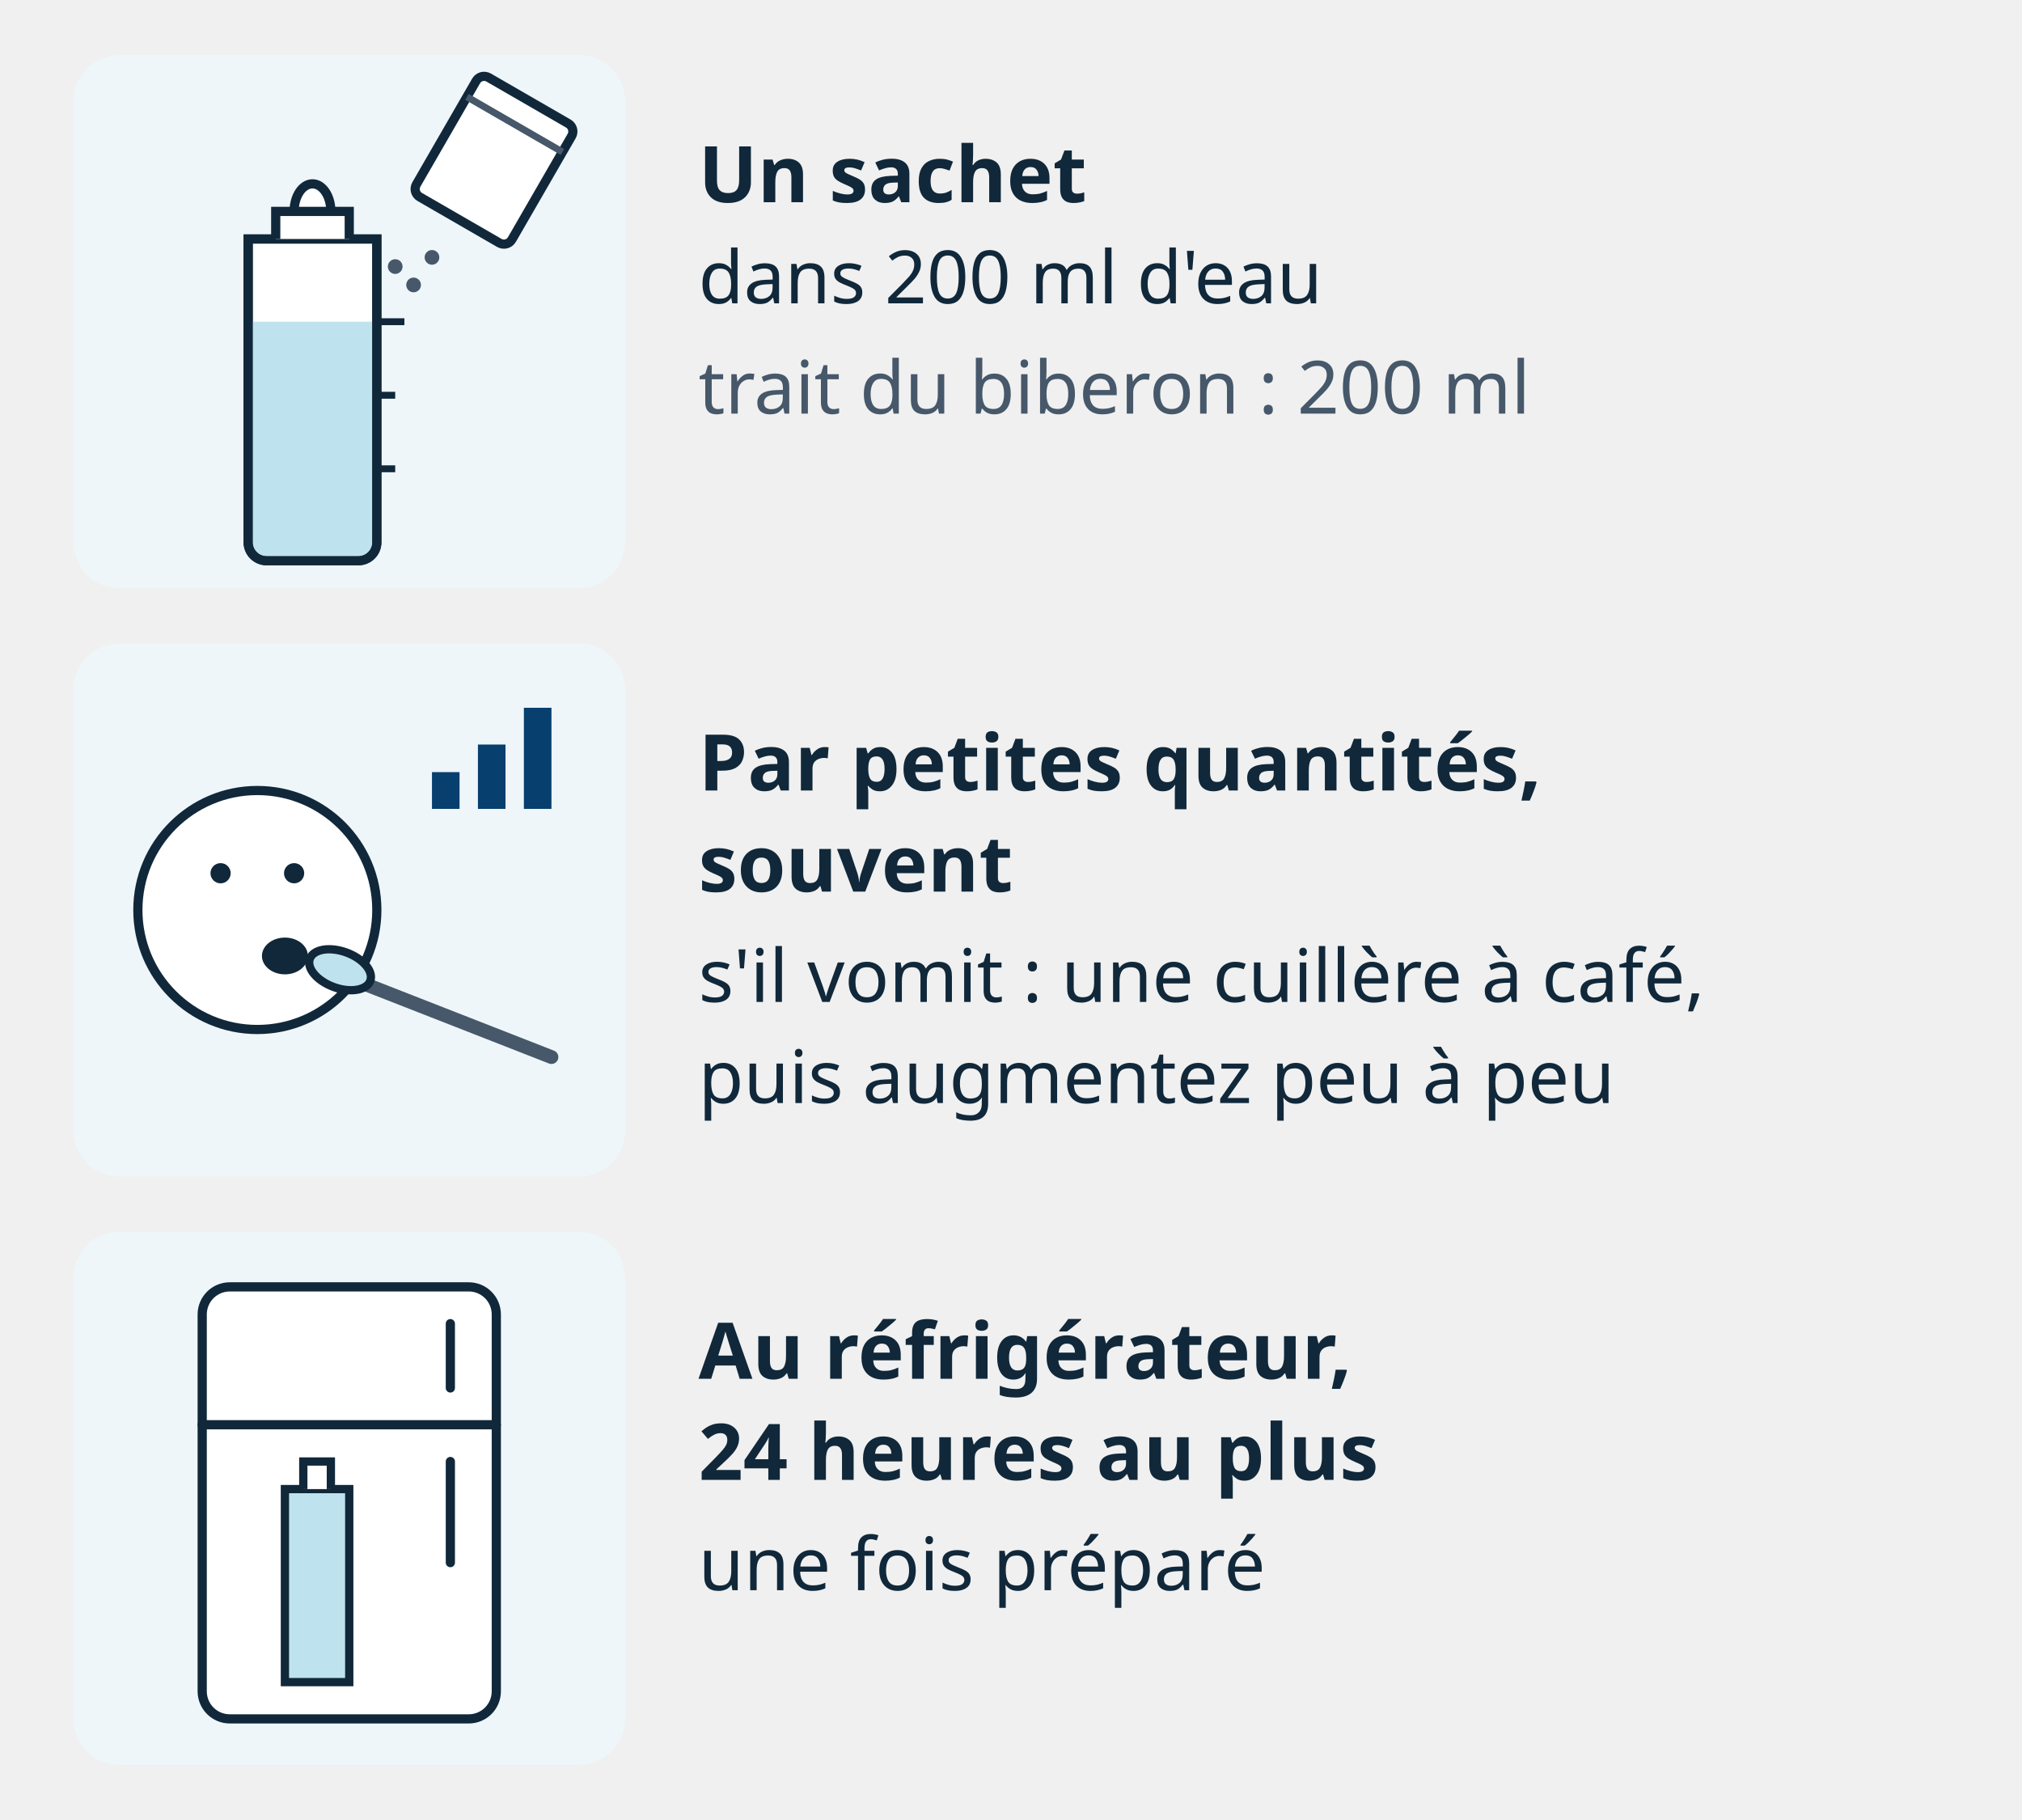
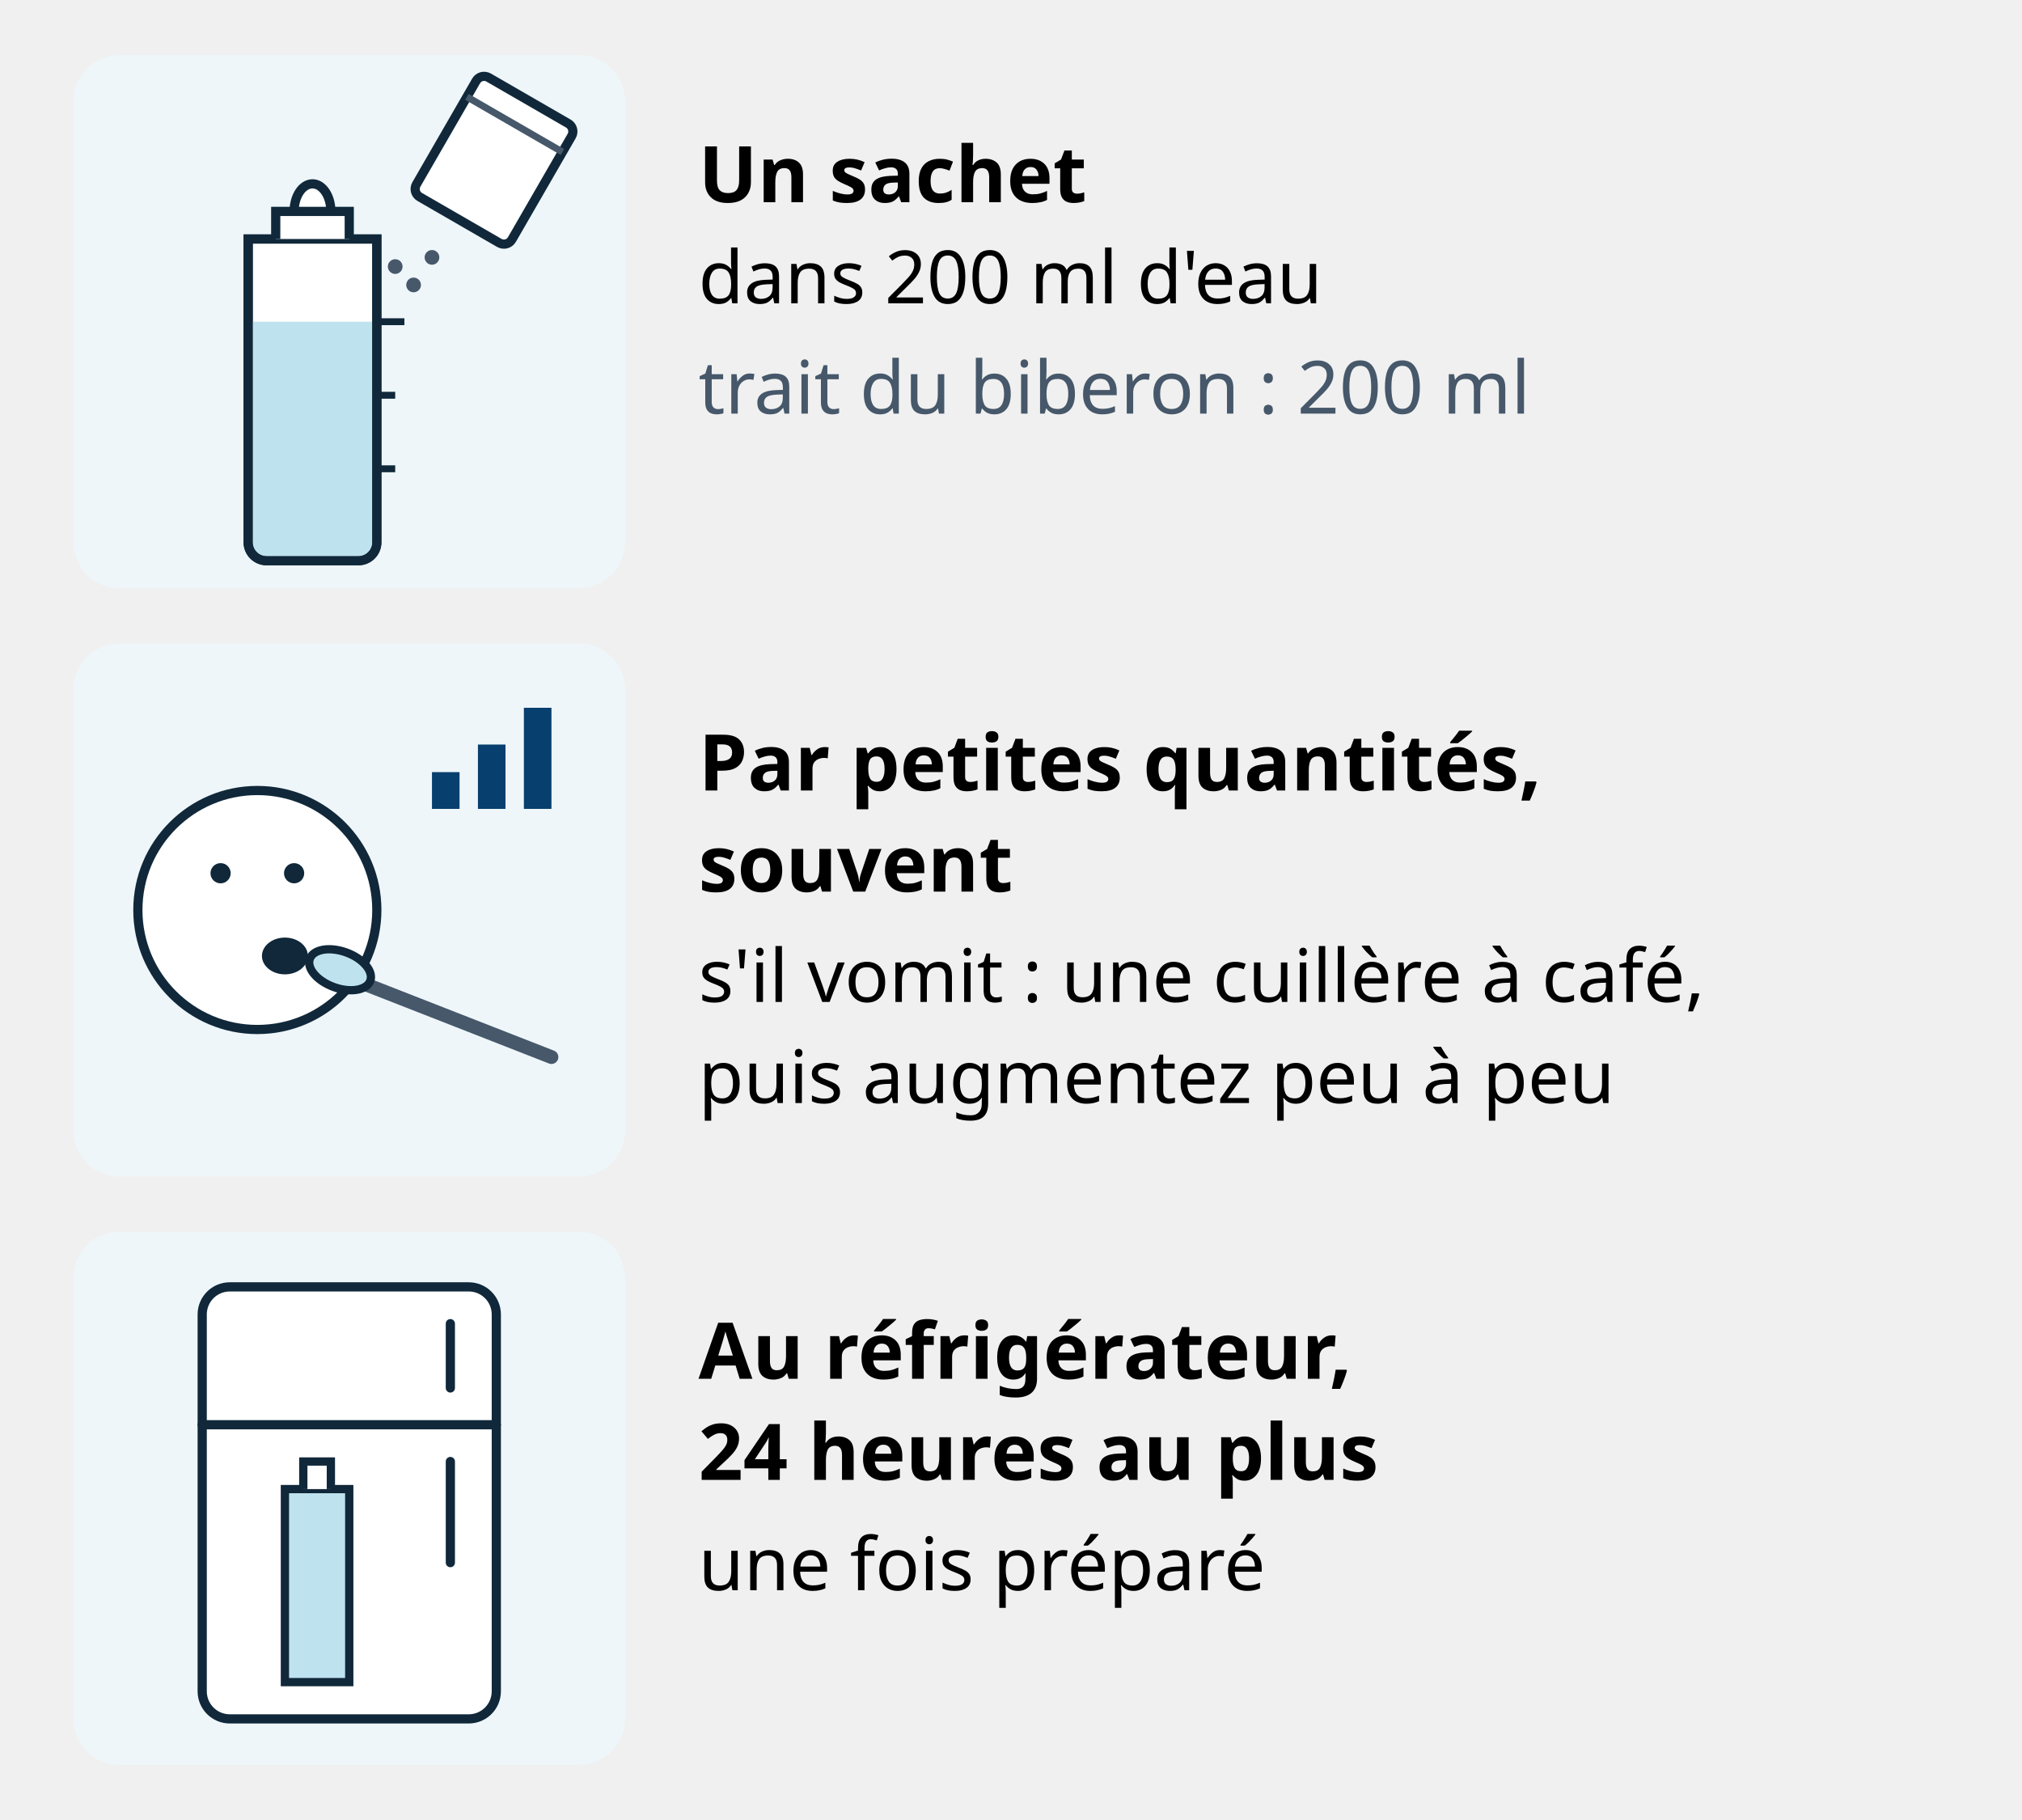
- <svg xmlns="http://www.w3.org/2000/svg" viewBox="0 0 440 396" width="440" height="396" font-family="'Atkinson Hyperlegible Next Variable', system-ui, sans-serif" font-size="16" fill="#10283a">
+ <svg xmlns="http://www.w3.org/2000/svg" viewBox="0 0 440 396" width="440" height="396" font-family="'Atkinson Hyperlegible Next Variable', system-ui, sans-serif" font-size="16" fill="currentColor">
  <rect x="16" y="12" width="120" height="116" rx="10" fill="#eef6fa" />
  <path d="M54 52 H82 V118 a4 4 0 0 1 -4 4 H58 a4 4 0 0 1 -4 -4 Z" fill="#ffffff" stroke="#10283a" stroke-width="2" />
  <path d="M55 70 H81 V118 a3 3 0 0 1 -3 3 H58 a3 3 0 0 1 -3 -3 Z" fill="#bfe3ee" />
  <path d="M54 52 H82 V118 a4 4 0 0 1 -4 4 H58 a4 4 0 0 1 -4 -4 Z" fill="none" stroke="#10283a" stroke-width="2" />
  <path d="M60 52 V46 H76 V52 M64 46 a4 6 0 0 1 8 0" fill="#ffffff" stroke="#10283a" stroke-width="2" />
  <path d="M82 70 H88 M82 86 H86 M82 102 H86" stroke="#10283a" stroke-width="1.5" />
  <g transform="rotate(30 108 34)">
    <rect x="96" y="20" width="24" height="30" rx="2" fill="#ffffff" stroke="#10283a" stroke-width="2" />
    <path d="M96 26 H120" stroke="#46586a" stroke-width="1.5" />
  </g>
  <g fill="#46586a">
    <circle cx="94" cy="56" r="1.6" />
    <circle cx="90" cy="62" r="1.6" />
    <circle cx="86" cy="58" r="1.6" />
  </g>
  <text x="152" y="44" font-size="17" font-weight="700">Un sachet</text>
  <text x="152" y="66">dans 200 ml d'eau</text>
  <text x="152" y="90" fill="#46586a">trait du biberon : 200 ml</text>
  <rect x="16" y="140" width="120" height="116" rx="10" fill="#eef6fa" />
  <circle cx="56" cy="198" r="26" fill="#ffffff" stroke="#10283a" stroke-width="2" />
  <circle cx="48" cy="190" r="2.2" fill="#10283a" />
  <circle cx="64" cy="190" r="2.2" fill="#10283a" />
  <ellipse cx="62" cy="208" rx="5" ry="4" fill="#10283a" />
  <line x1="74" y1="212" x2="120" y2="230" stroke="#46586a" stroke-width="3" stroke-linecap="round" />
  <ellipse cx="74" cy="211" rx="7" ry="4" transform="rotate(20 74 211)" fill="#bfe3ee" stroke="#10283a" stroke-width="1.8" />
  <g fill="#073f6e">
    <rect x="94" y="168" width="6" height="8" />
    <rect x="104" y="162" width="6" height="14" />
    <rect x="114" y="154" width="6" height="22" />
  </g>
  <text x="152" y="172" font-size="17" font-weight="700">Par petites quantités,</text>
  <text x="152" y="194" font-size="17" font-weight="700">souvent</text>
  <text x="152" y="218">s'il vomit : une cuillère à café,</text>
  <text x="152" y="240">puis augmentez peu à peu</text>
  <rect x="16" y="268" width="120" height="116" rx="10" fill="#eef6fa" />
  <rect x="44" y="280" width="64" height="94" rx="6" fill="#ffffff" stroke="#10283a" stroke-width="2" />
  <path d="M44 310 H108 M98 288 V302 M98 318 V340" stroke="#10283a" stroke-width="2" stroke-linecap="round" />
  <path d="M62 324 H76 V366 H62 Z" fill="#bfe3ee" stroke="#10283a" stroke-width="1.8" />
  <path d="M66 324 V318 H72 V324" fill="#ffffff" stroke="#10283a" stroke-width="1.8" />
  <text x="152" y="300" font-size="17" font-weight="700">Au réfrigérateur,</text>
  <text x="152" y="322" font-size="17" font-weight="700">24 heures au plus</text>
  <text x="152" y="346">une fois préparé</text>
</svg>
